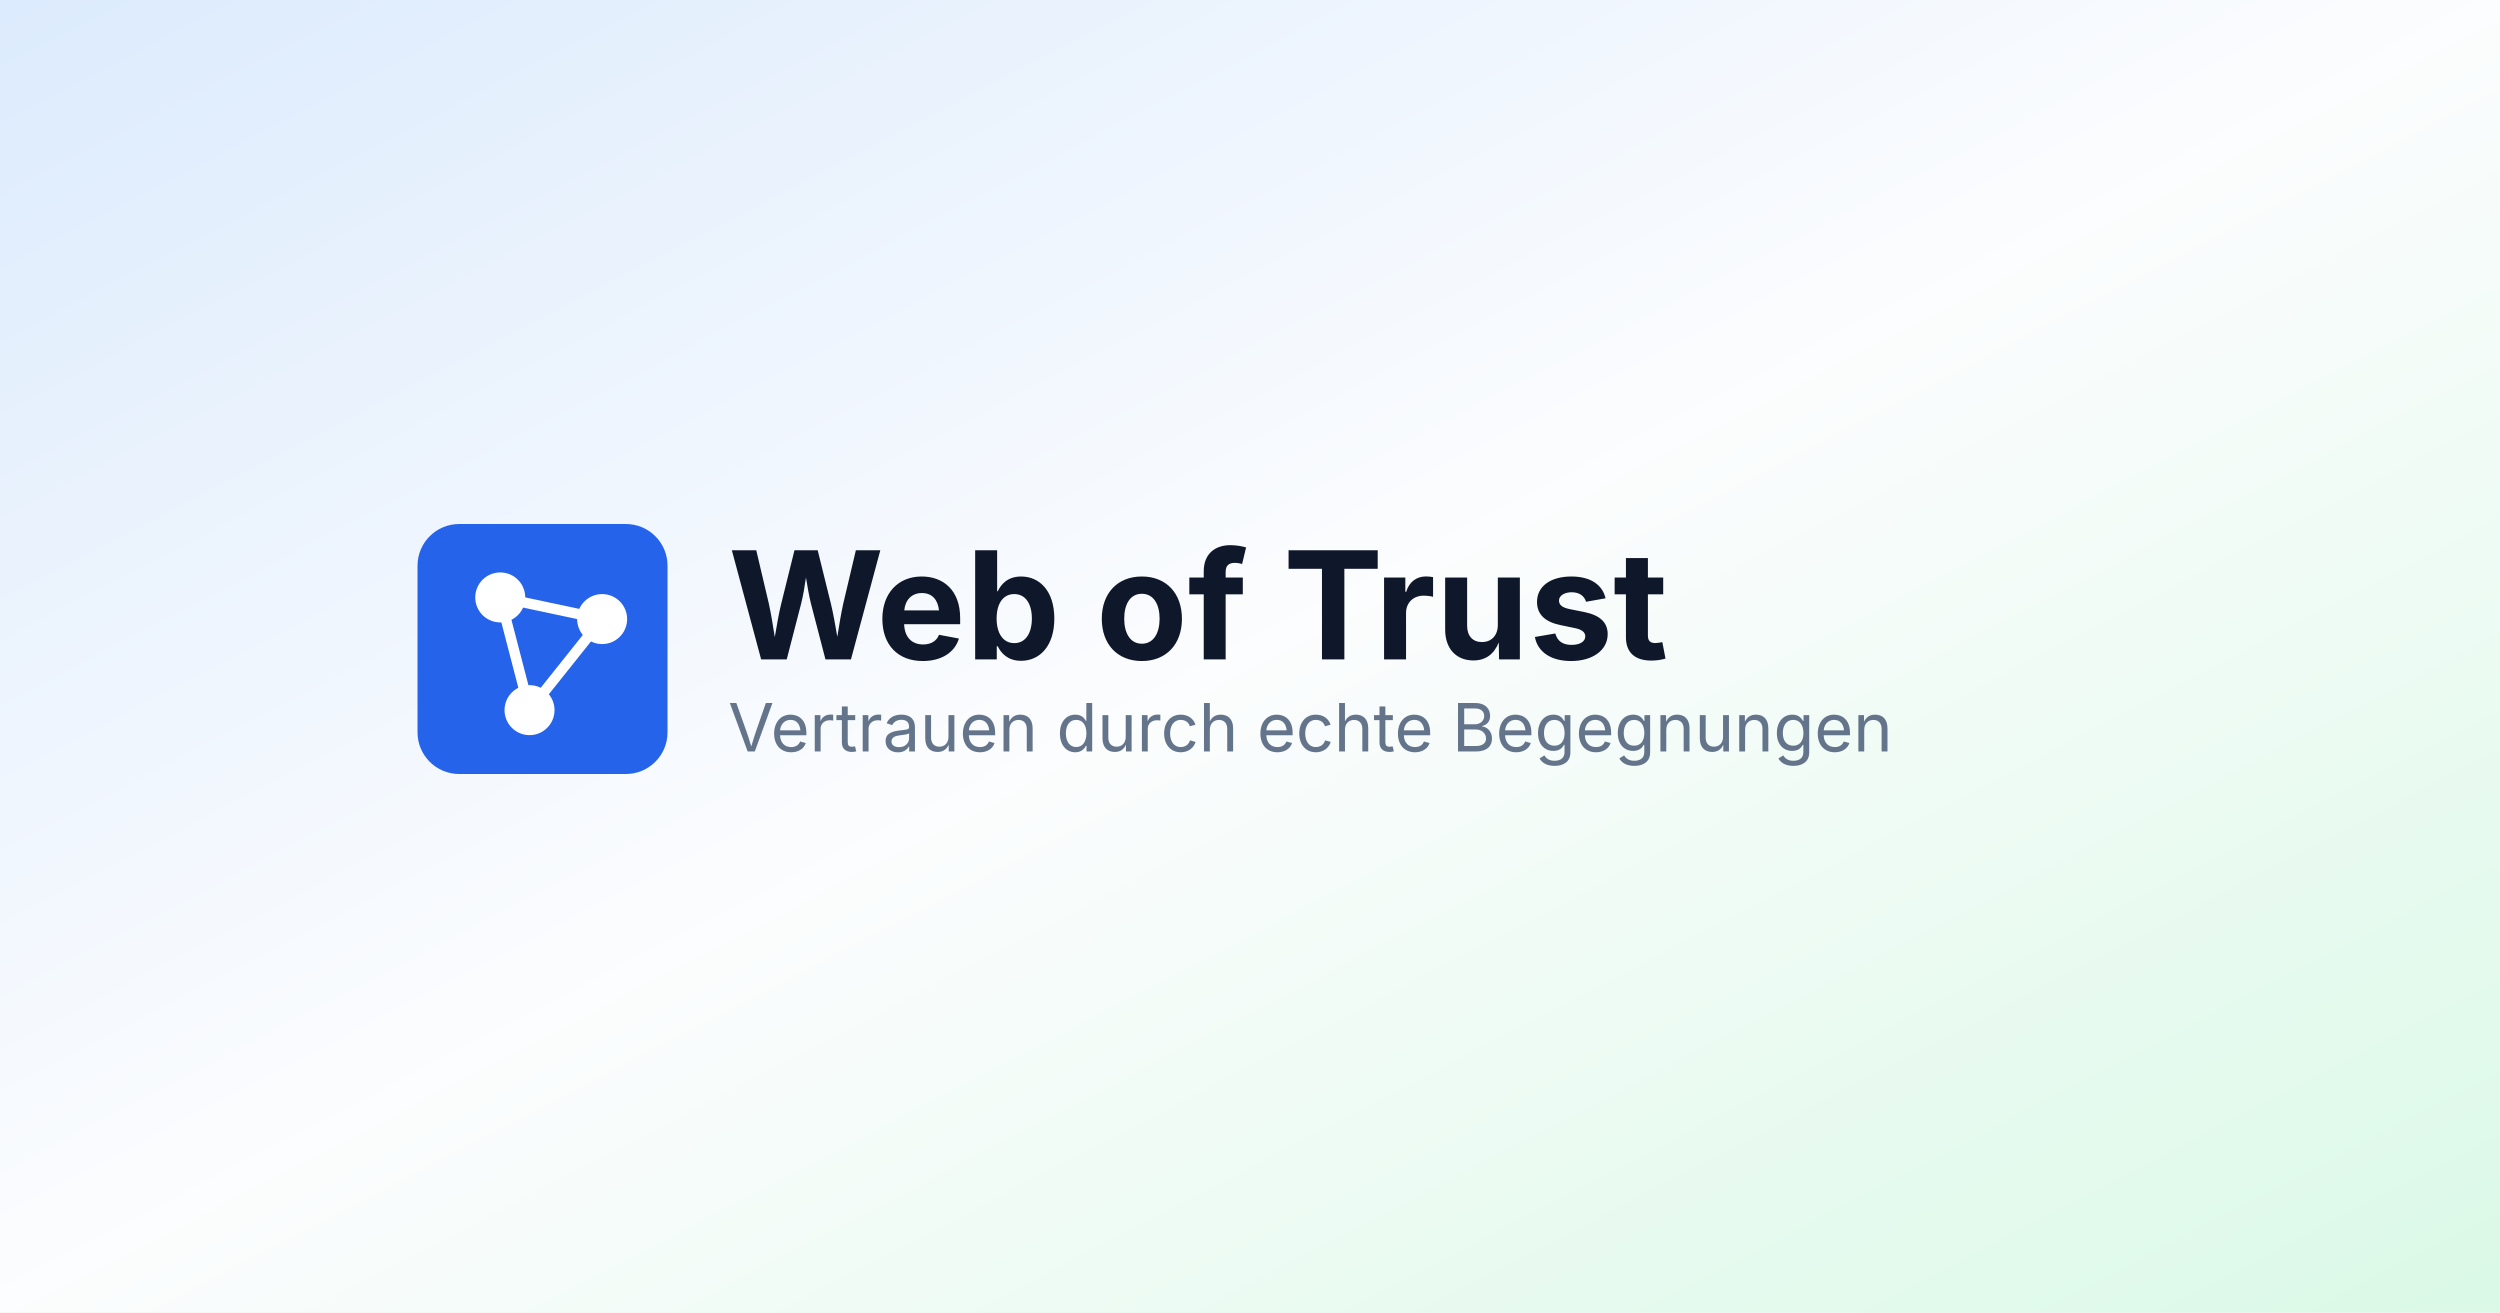
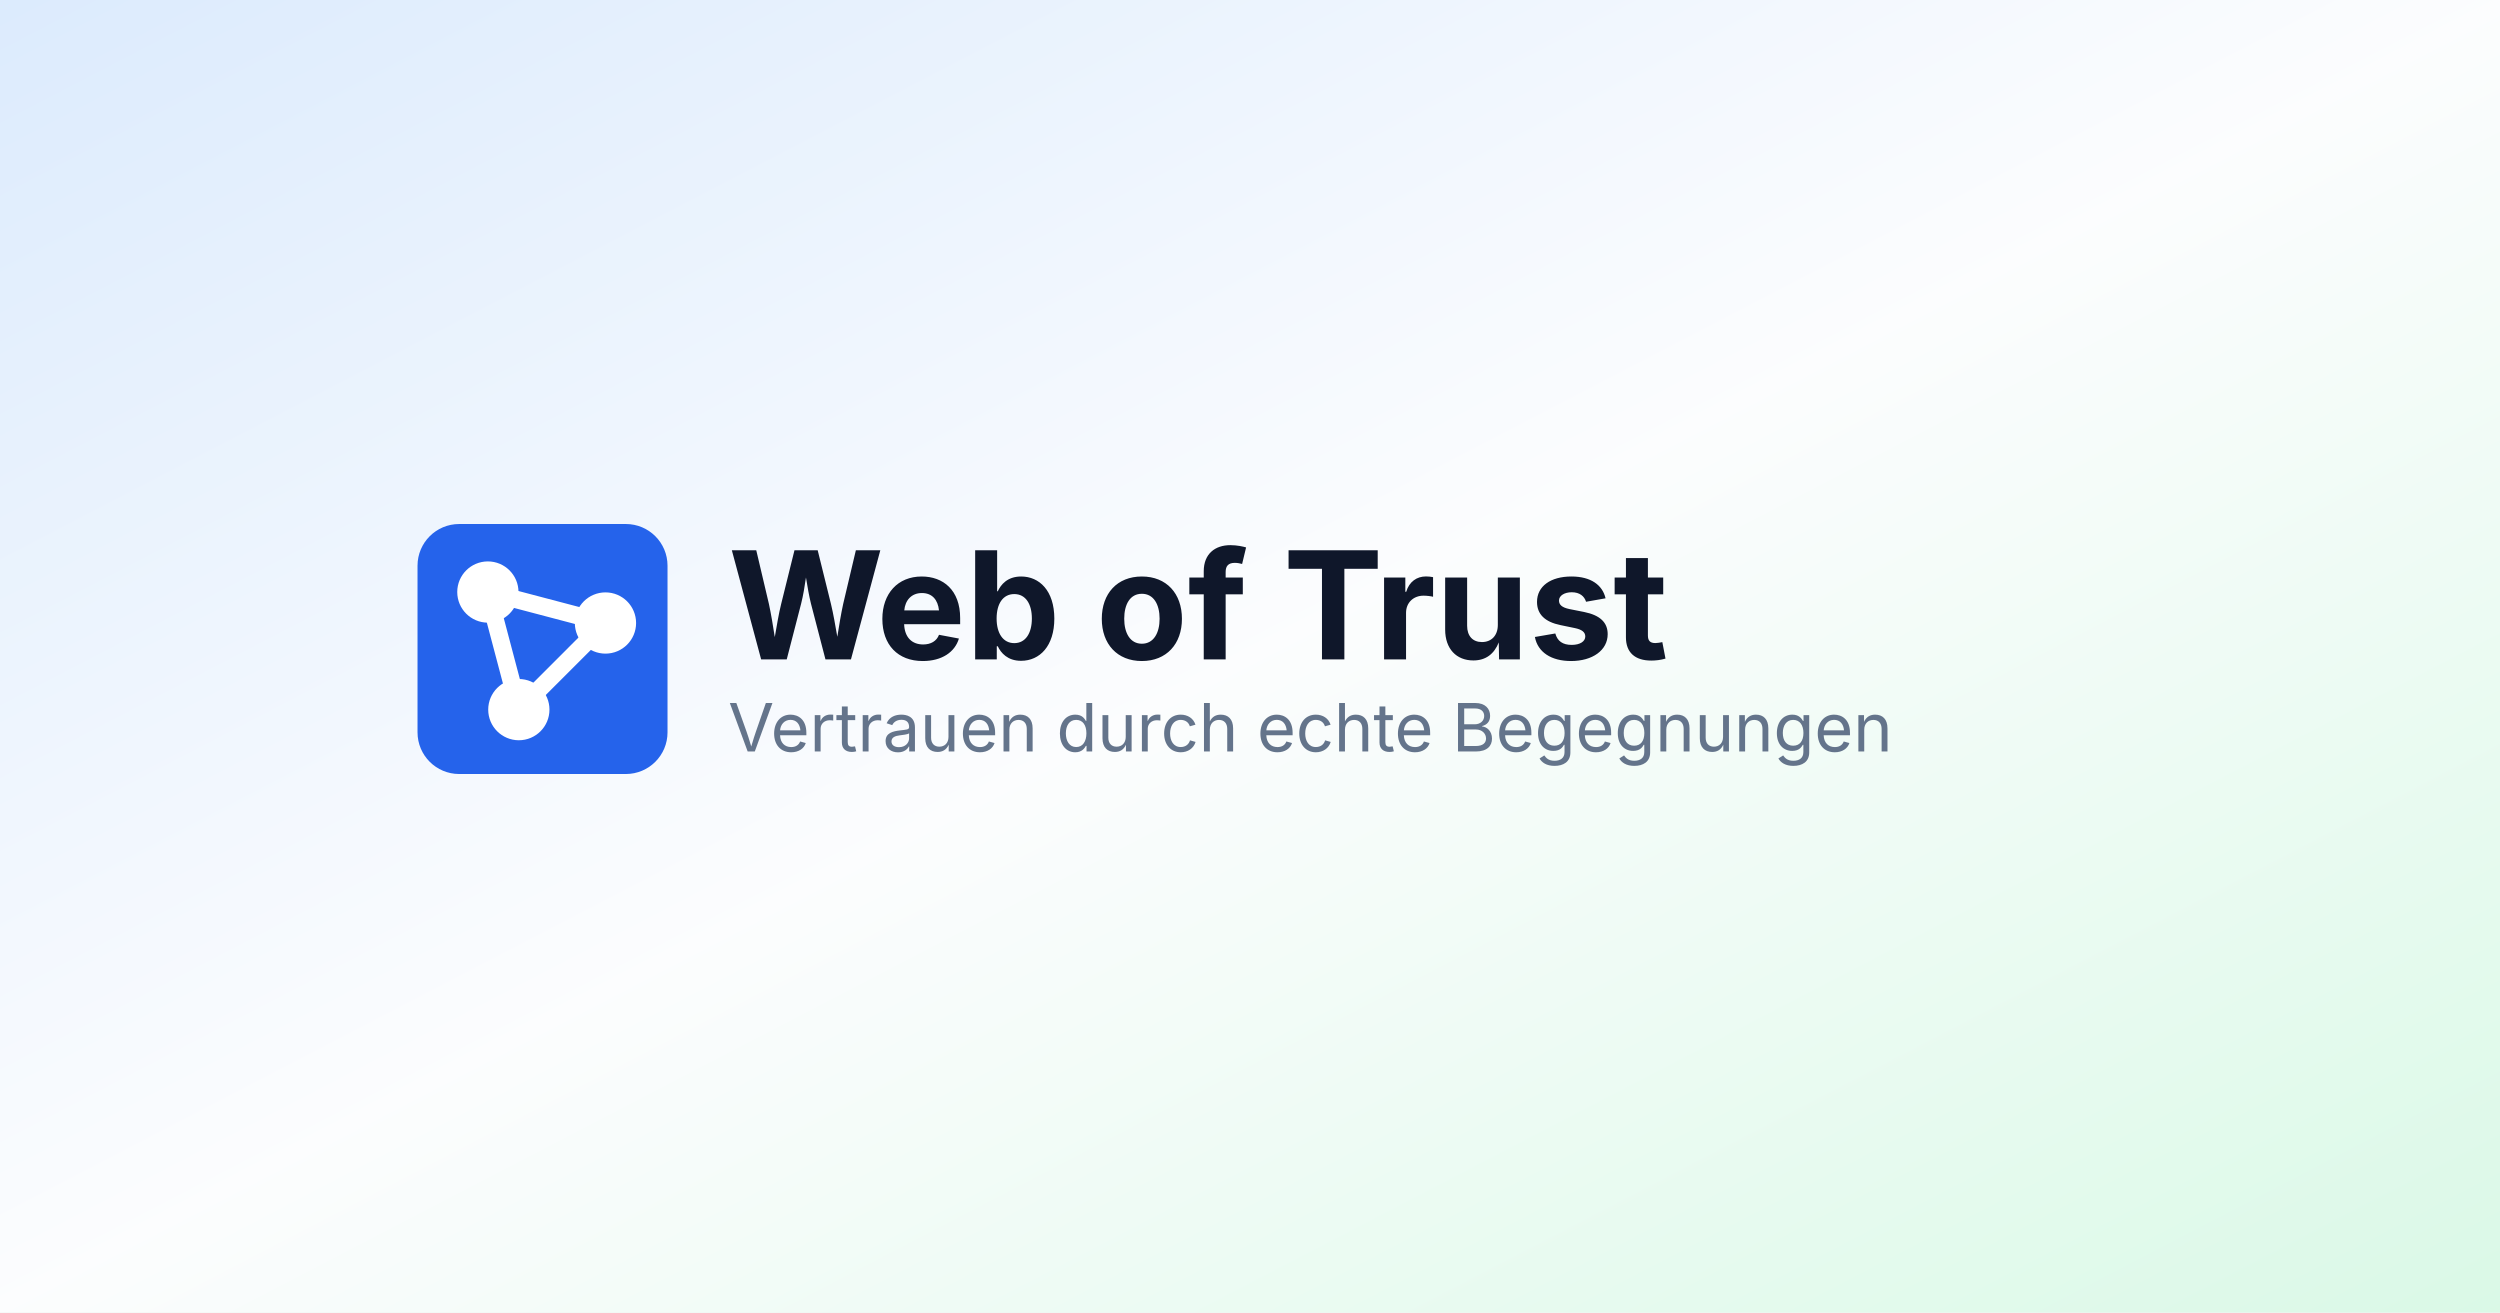
<svg xmlns="http://www.w3.org/2000/svg" width="1200" height="630" viewBox="0 0 1200 630" version="1.1" id="svg35">
  <rect width="1200" height="630" fill="#f8fafc" id="rect2" />
  <rect width="1200" height="630" fill="url(#gradient)" opacity="0.5" id="rect4" />
  <defs id="defs11">
    <linearGradient id="gradient" x1="0%" y1="0%" x2="100%" y2="100%">
      <stop offset="0%" style="stop-color:#bfdbfe;stop-opacity:1" id="stop6" />
      <stop offset="50%" style="stop-color:#ffffff;stop-opacity:1" id="stop7" />
      <stop offset="100%" style="stop-color:#bbf7d0;stop-opacity:1" id="stop8" />
    </linearGradient>
  </defs>
  <g transform="translate(200, 200)" id="g33">
    <rect x="0.412" y="51.525" width="120" height="120" rx="20" ry="20" fill="#2563eb" id="rect13" />
-     <g transform="rotate(12,-500.3402,343.1512)" id="g27">
-       <circle cx="-25" cy="-20" r="12" fill="#ffffff" id="circle15" />
-       <circle cx="25" cy="-20" r="12" fill="#ffffff" id="circle17" />
-       <circle cx="0" cy="30" r="12" fill="#ffffff" id="circle19" />
-       <line x1="-25" y1="-20" x2="25" y2="-20" stroke="#ffffff" stroke-width="5" id="line21" />
-       <line x1="-25" y1="-20" x2="0" y2="30" stroke="#ffffff" stroke-width="5" id="line23" />
-       <line x1="25" y1="-20" x2="0" y2="30" stroke="#ffffff" stroke-width="5" id="line25" />
+     <g transform="translate(12, 62) scale(4.2)" fill="white" stroke="white" stroke-width="2" stroke-linecap="round" stroke-linejoin="round" id="g27">
+       <circle cx="18.72" cy="8.82" r="2.5" />
+       <circle cx="5.28" cy="5.28" r="2.5" />
+       <circle cx="8.82" cy="18.72" r="2.5" />
+       <line x1="6.04" x2="8.06" y1="8.18" y2="15.82" />
+       <line x1="15.81" x2="8.18" y1="8.05" y2="6.04" />
+       <line x1="16.59" x2="10.94" y1="10.94" y2="16.59" />
    </g>
    <text x="149.567" y="116.515" font-family="Inter, '-apple-system', BlinkMacSystemFont, sans-serif" font-size="72px" font-weight="700" fill="#0f172a" id="text29">Web of Trust</text>
    <text x="149.504" y="160.72" font-family="Inter, '-apple-system', BlinkMacSystemFont, sans-serif" font-size="36px" font-weight="400" fill="#64748b" id="text31" style="font-size:32px">Vertrauen durch echte Begegnungen</text>
  </g>
</svg>
